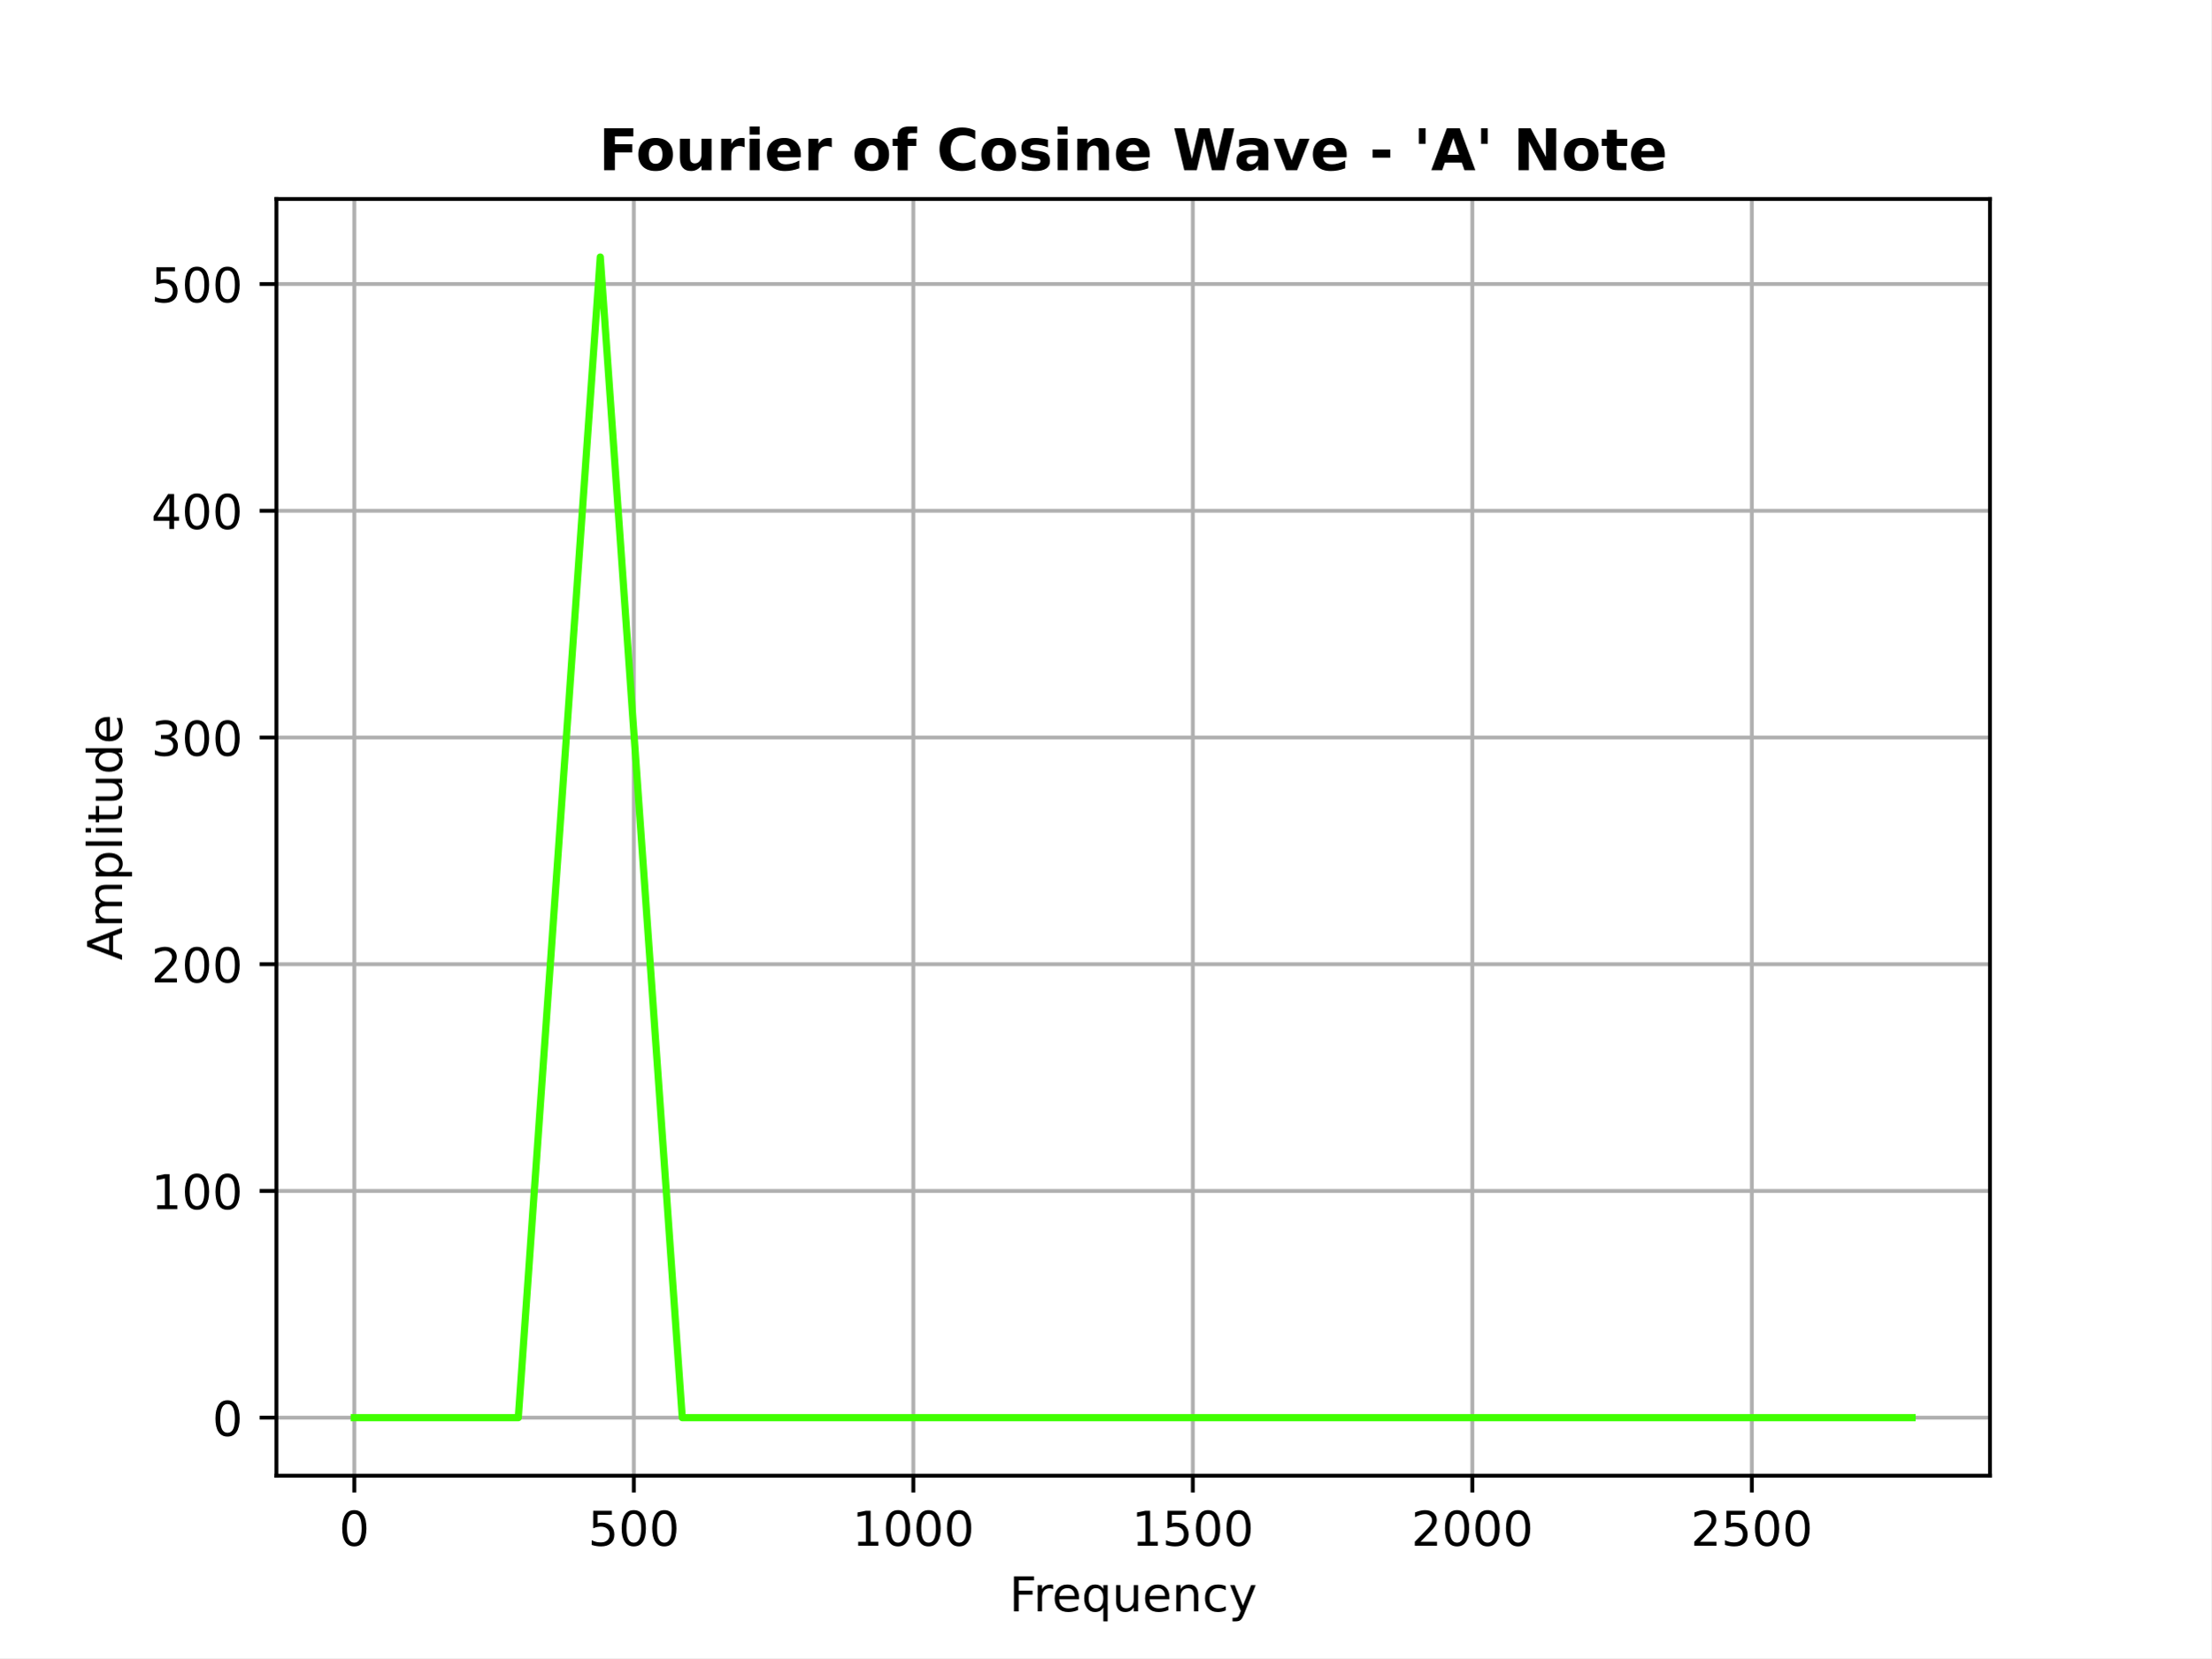
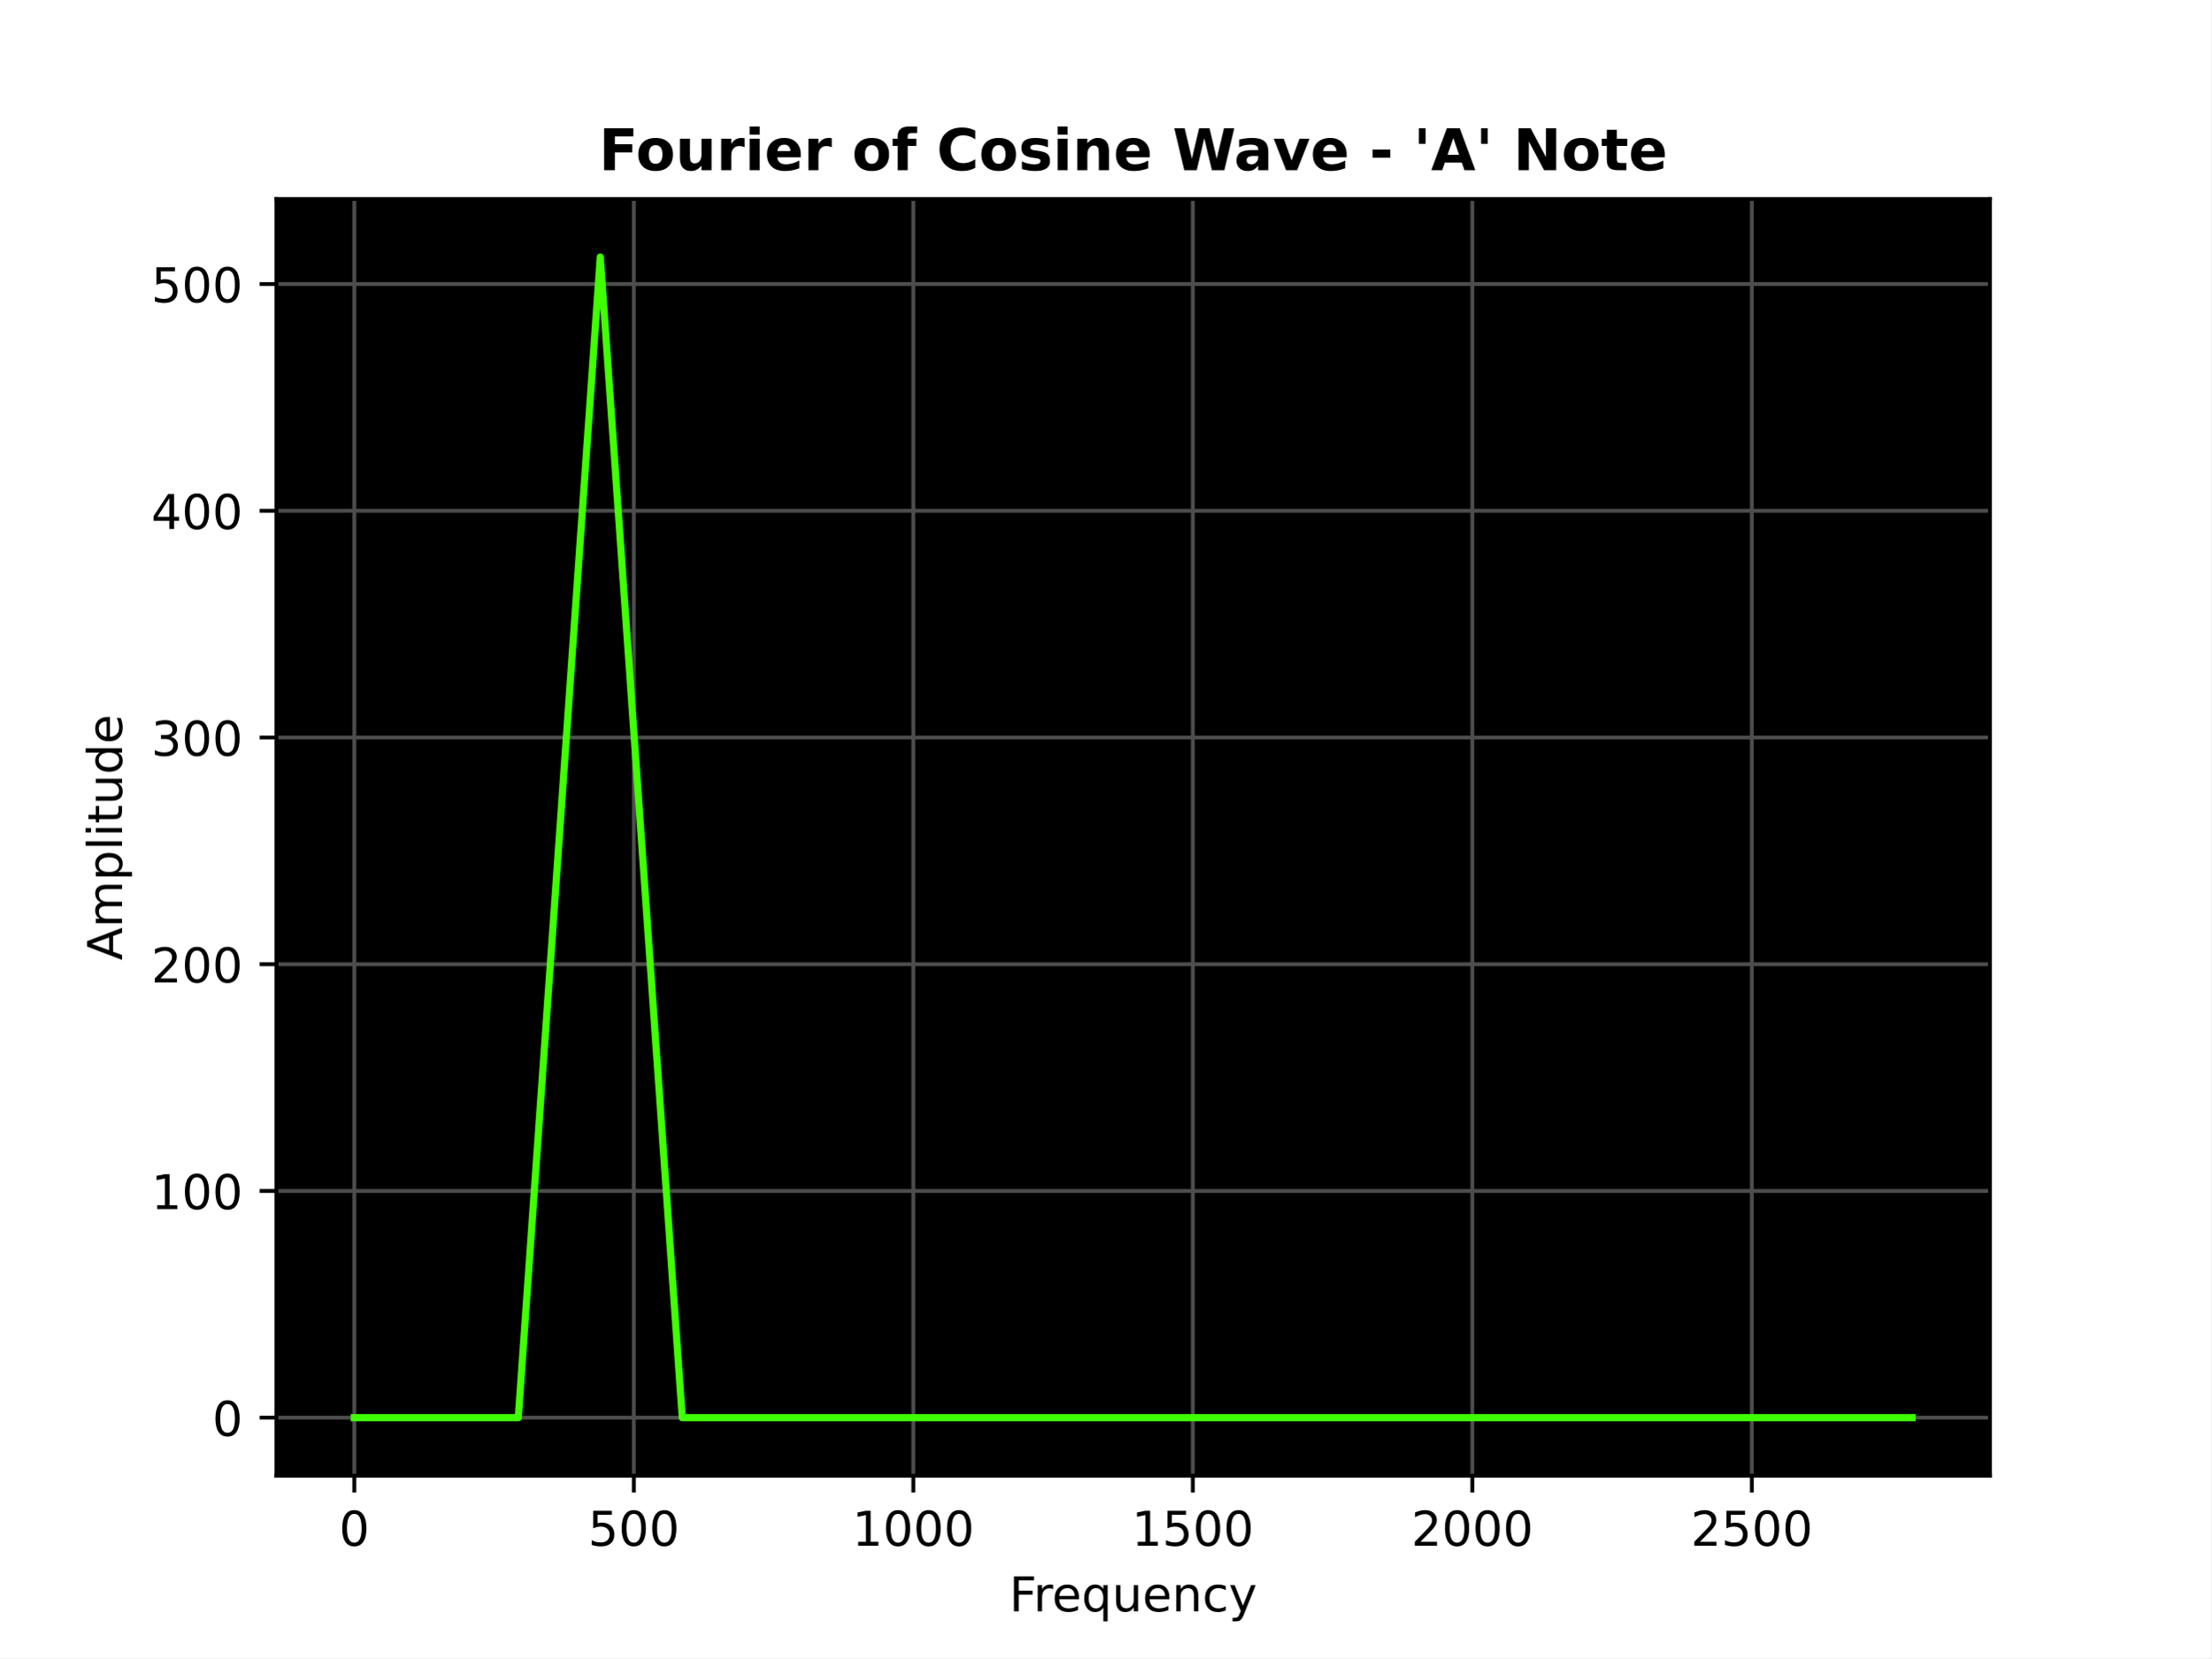
<svg xmlns="http://www.w3.org/2000/svg" xmlns:xlink="http://www.w3.org/1999/xlink" height="345.6pt" version="1.1" viewBox="0 0 460.8 345.6" width="460.8pt">
  <defs>
    <style type="text/css">*{stroke-linecap:butt;stroke-linejoin:round;}</style>
  </defs>
  <g id="figure_1">
    <g id="patch_1">
      <path d="M 0 345.6  L 460.8 345.6  L 460.8 0  L 0 0  z " style="fill:#ffffff;" />
    </g>
    <g id="axes_1">
      <g id="patch_2">
-         <path d="M 57.6 307.584  L 414.72 307.584  L 414.72 41.472  L 57.6 41.472  z " style="fill:#ffffff;" />
+         <path d="M 57.6 307.584  L 414.72 307.584  L 414.72 41.472  L 57.6 41.472  z " />
      </g>
      <g id="matplotlib.axis_1">
        <g id="xtick_1">
          <g id="line2d_1">
-             <path clip-path="url(#pc651ccffd4)" d="M 73.833 307.584  L 73.833 41.472  " style="fill:none;stroke:#b0b0b0;stroke-linecap:square;stroke-width:0.8;" />
+             <path clip-path="url(#p0486bd4517)" d="M 73.833 307.584  L 73.833 41.472  " style="fill:none;stroke:#4d4d4d;stroke-linecap:square;stroke-width:0.8;" />
          </g>
          <g id="line2d_2">
            <defs>
-               <path d="M 0 0  L 0 3.5  " id="mb60e5f62bf" style="stroke:#000000;stroke-width:0.8;" />
+               <path d="M 0 0  L 0 3.5  " id="m0493b190c5" style="stroke:#000000;stroke-width:0.8;" />
            </defs>
            <g>
-               <use style="stroke:#000000;stroke-width:0.8;" x="73.833" xlink:href="#mb60e5f62bf" y="307.584" />
+               <use style="stroke:#000000;stroke-width:0.8;" x="73.833" xlink:href="#m0493b190c5" y="307.584" />
            </g>
          </g>
          <g id="text_1">
            <g transform="translate(70.65148 322.1824)scale(0.1 -0.1)">
              <defs>
                <path d="M 31.781 66.406  Q 24.172 66.406 20.328 58.906  Q 16.5 51.422 16.5 36.375  Q 16.5 21.391 20.328 13.891  Q 24.172 6.391 31.781 6.391  Q 39.453 6.391 43.281 13.891  Q 47.125 21.391 47.125 36.375  Q 47.125 51.422 43.281 58.906  Q 39.453 66.406 31.781 66.406  z M 31.781 74.219  Q 44.047 74.219 50.516 64.516  Q 56.984 54.828 56.984 36.375  Q 56.984 17.969 50.516 8.266  Q 44.047 -1.422 31.781 -1.422  Q 19.531 -1.422 13.062 8.266  Q 6.594 17.969 6.594 36.375  Q 6.594 54.828 13.062 64.516  Q 19.531 74.219 31.781 74.219  z " id="DejaVuSans-48" />
              </defs>
              <use xlink:href="#DejaVuSans-48" />
            </g>
          </g>
        </g>
        <g id="xtick_2">
          <g id="line2d_3">
-             <path clip-path="url(#pc651ccffd4)" d="M 132.084 307.584  L 132.084 41.472  " style="fill:none;stroke:#b0b0b0;stroke-linecap:square;stroke-width:0.8;" />
+             <path clip-path="url(#p0486bd4517)" d="M 132.084 307.584  L 132.084 41.472  " style="fill:none;stroke:#4d4d4d;stroke-linecap:square;stroke-width:0.8;" />
          </g>
          <g id="line2d_4">
            <g>
-               <use style="stroke:#000000;stroke-width:0.8;" x="132.084" xlink:href="#mb60e5f62bf" y="307.584" />
+               <use style="stroke:#000000;stroke-width:0.8;" x="132.084" xlink:href="#m0493b190c5" y="307.584" />
            </g>
          </g>
          <g id="text_2">
            <g transform="translate(122.5404 322.1824)scale(0.1 -0.1)">
              <defs>
                <path d="M 10.797 72.906  L 49.516 72.906  L 49.516 64.594  L 19.828 64.594  L 19.828 46.734  Q 21.969 47.469 24.109 47.828  Q 26.266 48.188 28.422 48.188  Q 40.625 48.188 47.75 41.5  Q 54.891 34.812 54.891 23.391  Q 54.891 11.625 47.562 5.094  Q 40.234 -1.422 26.906 -1.422  Q 22.312 -1.422 17.547 -0.641  Q 12.797 0.141 7.719 1.703  L 7.719 11.625  Q 12.109 9.234 16.797 8.062  Q 21.484 6.891 26.703 6.891  Q 35.156 6.891 40.078 11.328  Q 45.016 15.766 45.016 23.391  Q 45.016 31 40.078 35.438  Q 35.156 39.891 26.703 39.891  Q 22.75 39.891 18.812 39.016  Q 14.891 38.141 10.797 36.281  z " id="DejaVuSans-53" />
              </defs>
              <use xlink:href="#DejaVuSans-53" />
              <use x="63.623" xlink:href="#DejaVuSans-48" />
              <use x="127.246" xlink:href="#DejaVuSans-48" />
            </g>
          </g>
        </g>
        <g id="xtick_3">
          <g id="line2d_5">
-             <path clip-path="url(#pc651ccffd4)" d="M 190.336 307.584  L 190.336 41.472  " style="fill:none;stroke:#b0b0b0;stroke-linecap:square;stroke-width:0.8;" />
+             <path clip-path="url(#p0486bd4517)" d="M 190.336 307.584  L 190.336 41.472  " style="fill:none;stroke:#4d4d4d;stroke-linecap:square;stroke-width:0.8;" />
          </g>
          <g id="line2d_6">
            <g>
-               <use style="stroke:#000000;stroke-width:0.8;" x="190.336" xlink:href="#mb60e5f62bf" y="307.584" />
+               <use style="stroke:#000000;stroke-width:0.8;" x="190.336" xlink:href="#m0493b190c5" y="307.584" />
            </g>
          </g>
          <g id="text_3">
            <g transform="translate(177.6106 322.1824)scale(0.1 -0.1)">
              <defs>
                <path d="M 12.406 8.297  L 28.516 8.297  L 28.516 63.922  L 10.984 60.406  L 10.984 69.391  L 28.422 72.906  L 38.281 72.906  L 38.281 8.297  L 54.391 8.297  L 54.391 0  L 12.406 0  z " id="DejaVuSans-49" />
              </defs>
              <use xlink:href="#DejaVuSans-49" />
              <use x="63.623" xlink:href="#DejaVuSans-48" />
              <use x="127.246" xlink:href="#DejaVuSans-48" />
              <use x="190.869" xlink:href="#DejaVuSans-48" />
            </g>
          </g>
        </g>
        <g id="xtick_4">
          <g id="line2d_7">
-             <path clip-path="url(#pc651ccffd4)" d="M 248.587 307.584  L 248.587 41.472  " style="fill:none;stroke:#b0b0b0;stroke-linecap:square;stroke-width:0.8;" />
+             <path clip-path="url(#p0486bd4517)" d="M 248.587 307.584  L 248.587 41.472  " style="fill:none;stroke:#4d4d4d;stroke-linecap:square;stroke-width:0.8;" />
          </g>
          <g id="line2d_8">
            <g>
-               <use style="stroke:#000000;stroke-width:0.8;" x="248.587" xlink:href="#mb60e5f62bf" y="307.584" />
+               <use style="stroke:#000000;stroke-width:0.8;" x="248.587" xlink:href="#m0493b190c5" y="307.584" />
            </g>
          </g>
          <g id="text_4">
            <g transform="translate(235.862 322.1824)scale(0.1 -0.1)">
              <use xlink:href="#DejaVuSans-49" />
              <use x="63.623" xlink:href="#DejaVuSans-53" />
              <use x="127.246" xlink:href="#DejaVuSans-48" />
              <use x="190.869" xlink:href="#DejaVuSans-48" />
            </g>
          </g>
        </g>
        <g id="xtick_5">
          <g id="line2d_9">
-             <path clip-path="url(#pc651ccffd4)" d="M 306.838 307.584  L 306.838 41.472  " style="fill:none;stroke:#b0b0b0;stroke-linecap:square;stroke-width:0.8;" />
+             <path clip-path="url(#p0486bd4517)" d="M 306.838 307.584  L 306.838 41.472  " style="fill:none;stroke:#4d4d4d;stroke-linecap:square;stroke-width:0.8;" />
          </g>
          <g id="line2d_10">
            <g>
-               <use style="stroke:#000000;stroke-width:0.8;" x="306.838" xlink:href="#mb60e5f62bf" y="307.584" />
+               <use style="stroke:#000000;stroke-width:0.8;" x="306.838" xlink:href="#m0493b190c5" y="307.584" />
            </g>
          </g>
          <g id="text_5">
            <g transform="translate(294.1134 322.1824)scale(0.1 -0.1)">
              <defs>
                <path d="M 19.188 8.297  L 53.609 8.297  L 53.609 0  L 7.328 0  L 7.328 8.297  Q 12.938 14.109 22.625 23.891  Q 32.328 33.688 34.812 36.531  Q 39.547 41.844 41.422 45.531  Q 43.312 49.219 43.312 52.781  Q 43.312 58.594 39.234 62.25  Q 35.156 65.922 28.609 65.922  Q 23.969 65.922 18.812 64.312  Q 13.672 62.703 7.812 59.422  L 7.812 69.391  Q 13.766 71.781 18.938 73  Q 24.125 74.219 28.422 74.219  Q 39.75 74.219 46.484 68.547  Q 53.219 62.891 53.219 53.422  Q 53.219 48.922 51.531 44.891  Q 49.859 40.875 45.406 35.406  Q 44.188 33.984 37.641 27.219  Q 31.109 20.453 19.188 8.297  z " id="DejaVuSans-50" />
              </defs>
              <use xlink:href="#DejaVuSans-50" />
              <use x="63.623" xlink:href="#DejaVuSans-48" />
              <use x="127.246" xlink:href="#DejaVuSans-48" />
              <use x="190.869" xlink:href="#DejaVuSans-48" />
            </g>
          </g>
        </g>
        <g id="xtick_6">
          <g id="line2d_11">
-             <path clip-path="url(#pc651ccffd4)" d="M 365.09 307.584  L 365.09 41.472  " style="fill:none;stroke:#b0b0b0;stroke-linecap:square;stroke-width:0.8;" />
+             <path clip-path="url(#p0486bd4517)" d="M 365.09 307.584  L 365.09 41.472  " style="fill:none;stroke:#4d4d4d;stroke-linecap:square;stroke-width:0.8;" />
          </g>
          <g id="line2d_12">
            <g>
-               <use style="stroke:#000000;stroke-width:0.8;" x="365.09" xlink:href="#mb60e5f62bf" y="307.584" />
+               <use style="stroke:#000000;stroke-width:0.8;" x="365.09" xlink:href="#m0493b190c5" y="307.584" />
            </g>
          </g>
          <g id="text_6">
            <g transform="translate(352.3648 322.1824)scale(0.1 -0.1)">
              <use xlink:href="#DejaVuSans-50" />
              <use x="63.623" xlink:href="#DejaVuSans-53" />
              <use x="127.246" xlink:href="#DejaVuSans-48" />
              <use x="190.869" xlink:href="#DejaVuSans-48" />
            </g>
          </g>
        </g>
        <g id="text_7">
          <g transform="translate(210.3303 335.8606)scale(0.1 -0.1)">
            <defs>
              <path d="M 9.812 72.906  L 51.703 72.906  L 51.703 64.594  L 19.672 64.594  L 19.672 43.109  L 48.578 43.109  L 48.578 34.812  L 19.672 34.812  L 19.672 0  L 9.812 0  z " id="DejaVuSans-70" />
              <path d="M 41.109 46.297  Q 39.594 47.172 37.812 47.578  Q 36.031 48 33.891 48  Q 26.266 48 22.188 43.047  Q 18.109 38.094 18.109 28.812  L 18.109 0  L 9.078 0  L 9.078 54.688  L 18.109 54.688  L 18.109 46.188  Q 20.953 51.172 25.484 53.578  Q 30.031 56 36.531 56  Q 37.453 56 38.578 55.875  Q 39.703 55.766 41.062 55.516  z " id="DejaVuSans-114" />
              <path d="M 56.203 29.594  L 56.203 25.203  L 14.891 25.203  Q 15.484 15.922 20.484 11.062  Q 25.484 6.203 34.422 6.203  Q 39.594 6.203 44.453 7.469  Q 49.312 8.734 54.109 11.281  L 54.109 2.781  Q 49.266 0.734 44.188 -0.344  Q 39.109 -1.422 33.891 -1.422  Q 20.797 -1.422 13.156 6.188  Q 5.516 13.812 5.516 26.812  Q 5.516 40.234 12.766 48.109  Q 20.016 56 32.328 56  Q 43.359 56 49.781 48.891  Q 56.203 41.797 56.203 29.594  z M 47.219 32.234  Q 47.125 39.594 43.094 43.984  Q 39.062 48.391 32.422 48.391  Q 24.906 48.391 20.391 44.141  Q 15.875 39.891 15.188 32.172  z " id="DejaVuSans-101" />
              <path d="M 14.797 27.297  Q 14.797 17.391 18.875 11.75  Q 22.953 6.109 30.078 6.109  Q 37.203 6.109 41.297 11.75  Q 45.406 17.391 45.406 27.297  Q 45.406 37.203 41.297 42.844  Q 37.203 48.484 30.078 48.484  Q 22.953 48.484 18.875 42.844  Q 14.797 37.203 14.797 27.297  z M 45.406 8.203  Q 42.578 3.328 38.25 0.953  Q 33.938 -1.422 27.875 -1.422  Q 17.969 -1.422 11.734 6.484  Q 5.516 14.406 5.516 27.297  Q 5.516 40.188 11.734 48.094  Q 17.969 56 27.875 56  Q 33.938 56 38.25 53.625  Q 42.578 51.266 45.406 46.391  L 45.406 54.688  L 54.391 54.688  L 54.391 -20.797  L 45.406 -20.797  z " id="DejaVuSans-113" />
              <path d="M 8.5 21.578  L 8.5 54.688  L 17.484 54.688  L 17.484 21.922  Q 17.484 14.156 20.5 10.266  Q 23.531 6.391 29.594 6.391  Q 36.859 6.391 41.078 11.031  Q 45.312 15.672 45.312 23.688  L 45.312 54.688  L 54.297 54.688  L 54.297 0  L 45.312 0  L 45.312 8.406  Q 42.047 3.422 37.719 1  Q 33.406 -1.422 27.688 -1.422  Q 18.266 -1.422 13.375 4.438  Q 8.5 10.297 8.5 21.578  z M 31.109 56  z " id="DejaVuSans-117" />
              <path d="M 54.891 33.016  L 54.891 0  L 45.906 0  L 45.906 32.719  Q 45.906 40.484 42.875 44.328  Q 39.844 48.188 33.797 48.188  Q 26.516 48.188 22.312 43.547  Q 18.109 38.922 18.109 30.906  L 18.109 0  L 9.078 0  L 9.078 54.688  L 18.109 54.688  L 18.109 46.188  Q 21.344 51.125 25.703 53.562  Q 30.078 56 35.797 56  Q 45.219 56 50.047 50.172  Q 54.891 44.344 54.891 33.016  z " id="DejaVuSans-110" />
              <path d="M 48.781 52.594  L 48.781 44.188  Q 44.969 46.297 41.141 47.344  Q 37.312 48.391 33.406 48.391  Q 24.656 48.391 19.812 42.844  Q 14.984 37.312 14.984 27.297  Q 14.984 17.281 19.812 11.734  Q 24.656 6.203 33.406 6.203  Q 37.312 6.203 41.141 7.25  Q 44.969 8.297 48.781 10.406  L 48.781 2.094  Q 45.016 0.344 40.984 -0.531  Q 36.969 -1.422 32.422 -1.422  Q 20.062 -1.422 12.781 6.344  Q 5.516 14.109 5.516 27.297  Q 5.516 40.672 12.859 48.328  Q 20.219 56 33.016 56  Q 37.156 56 41.109 55.141  Q 45.062 54.297 48.781 52.594  z " id="DejaVuSans-99" />
              <path d="M 32.172 -5.078  Q 28.375 -14.844 24.75 -17.812  Q 21.141 -20.797 15.094 -20.797  L 7.906 -20.797  L 7.906 -13.281  L 13.188 -13.281  Q 16.891 -13.281 18.938 -11.516  Q 21 -9.766 23.484 -3.219  L 25.094 0.875  L 2.984 54.688  L 12.5 54.688  L 29.594 11.922  L 46.688 54.688  L 56.203 54.688  z " id="DejaVuSans-121" />
            </defs>
            <use xlink:href="#DejaVuSans-70" />
            <use x="50.27" xlink:href="#DejaVuSans-114" />
            <use x="89.133" xlink:href="#DejaVuSans-101" />
            <use x="150.656" xlink:href="#DejaVuSans-113" />
            <use x="214.133" xlink:href="#DejaVuSans-117" />
            <use x="277.512" xlink:href="#DejaVuSans-101" />
            <use x="339.035" xlink:href="#DejaVuSans-110" />
            <use x="402.414" xlink:href="#DejaVuSans-99" />
            <use x="457.395" xlink:href="#DejaVuSans-121" />
          </g>
        </g>
      </g>
      <g id="matplotlib.axis_2">
        <g id="ytick_1">
          <g id="line2d_13">
-             <path clip-path="url(#pc651ccffd4)" d="M 57.6 295.488  L 414.72 295.488  " style="fill:none;stroke:#b0b0b0;stroke-linecap:square;stroke-width:0.8;" />
+             <path clip-path="url(#p0486bd4517)" d="M 57.6 295.488  L 414.72 295.488  " style="fill:none;stroke:#4d4d4d;stroke-linecap:square;stroke-width:0.8;" />
          </g>
          <g id="line2d_14">
            <defs>
-               <path d="M 0 0  L -3.5 0  " id="ma02b17b0be" style="stroke:#000000;stroke-width:0.8;" />
+               <path d="M 0 0  L -3.5 0  " id="m3a6a88e265" style="stroke:#000000;stroke-width:0.8;" />
            </defs>
            <g>
-               <use style="stroke:#000000;stroke-width:0.8;" x="57.6" xlink:href="#ma02b17b0be" y="295.488" />
+               <use style="stroke:#000000;stroke-width:0.8;" x="57.6" xlink:href="#m3a6a88e265" y="295.488" />
            </g>
          </g>
          <g id="text_8">
            <g transform="translate(44.2375 299.2872)scale(0.1 -0.1)">
              <use xlink:href="#DejaVuSans-48" />
            </g>
          </g>
        </g>
        <g id="ytick_2">
          <g id="line2d_15">
-             <path clip-path="url(#pc651ccffd4)" d="M 57.6 248.23  L 414.72 248.23  " style="fill:none;stroke:#b0b0b0;stroke-linecap:square;stroke-width:0.8;" />
+             <path clip-path="url(#p0486bd4517)" d="M 57.6 248.23  L 414.72 248.23  " style="fill:none;stroke:#4d4d4d;stroke-linecap:square;stroke-width:0.8;" />
          </g>
          <g id="line2d_16">
            <g>
-               <use style="stroke:#000000;stroke-width:0.8;" x="57.6" xlink:href="#ma02b17b0be" y="248.23" />
+               <use style="stroke:#000000;stroke-width:0.8;" x="57.6" xlink:href="#m3a6a88e265" y="248.23" />
            </g>
          </g>
          <g id="text_9">
            <g transform="translate(31.5125 252.0292)scale(0.1 -0.1)">
              <use xlink:href="#DejaVuSans-49" />
              <use x="63.623" xlink:href="#DejaVuSans-48" />
              <use x="127.246" xlink:href="#DejaVuSans-48" />
            </g>
          </g>
        </g>
        <g id="ytick_3">
          <g id="line2d_17">
-             <path clip-path="url(#pc651ccffd4)" d="M 57.6 200.972  L 414.72 200.972  " style="fill:none;stroke:#b0b0b0;stroke-linecap:square;stroke-width:0.8;" />
+             <path clip-path="url(#p0486bd4517)" d="M 57.6 200.972  L 414.72 200.972  " style="fill:none;stroke:#4d4d4d;stroke-linecap:square;stroke-width:0.8;" />
          </g>
          <g id="line2d_18">
            <g>
-               <use style="stroke:#000000;stroke-width:0.8;" x="57.6" xlink:href="#ma02b17b0be" y="200.972" />
+               <use style="stroke:#000000;stroke-width:0.8;" x="57.6" xlink:href="#m3a6a88e265" y="200.972" />
            </g>
          </g>
          <g id="text_10">
            <g transform="translate(31.5125 204.7712)scale(0.1 -0.1)">
              <use xlink:href="#DejaVuSans-50" />
              <use x="63.623" xlink:href="#DejaVuSans-48" />
              <use x="127.246" xlink:href="#DejaVuSans-48" />
            </g>
          </g>
        </g>
        <g id="ytick_4">
          <g id="line2d_19">
-             <path clip-path="url(#pc651ccffd4)" d="M 57.6 153.714  L 414.72 153.714  " style="fill:none;stroke:#b0b0b0;stroke-linecap:square;stroke-width:0.8;" />
+             <path clip-path="url(#p0486bd4517)" d="M 57.6 153.714  L 414.72 153.714  " style="fill:none;stroke:#4d4d4d;stroke-linecap:square;stroke-width:0.8;" />
          </g>
          <g id="line2d_20">
            <g>
-               <use style="stroke:#000000;stroke-width:0.8;" x="57.6" xlink:href="#ma02b17b0be" y="153.714" />
+               <use style="stroke:#000000;stroke-width:0.8;" x="57.6" xlink:href="#m3a6a88e265" y="153.714" />
            </g>
          </g>
          <g id="text_11">
            <g transform="translate(31.5125 157.5132)scale(0.1 -0.1)">
              <defs>
                <path d="M 40.578 39.312  Q 47.656 37.797 51.625 33  Q 55.609 28.219 55.609 21.188  Q 55.609 10.406 48.188 4.484  Q 40.766 -1.422 27.094 -1.422  Q 22.516 -1.422 17.656 -0.516  Q 12.797 0.391 7.625 2.203  L 7.625 11.719  Q 11.719 9.328 16.594 8.109  Q 21.484 6.891 26.812 6.891  Q 36.078 6.891 40.938 10.547  Q 45.797 14.203 45.797 21.188  Q 45.797 27.641 41.281 31.266  Q 36.766 34.906 28.719 34.906  L 20.219 34.906  L 20.219 43.016  L 29.109 43.016  Q 36.375 43.016 40.234 45.922  Q 44.094 48.828 44.094 54.297  Q 44.094 59.906 40.109 62.906  Q 36.141 65.922 28.719 65.922  Q 24.656 65.922 20.016 65.031  Q 15.375 64.156 9.812 62.312  L 9.812 71.094  Q 15.438 72.656 20.344 73.438  Q 25.25 74.219 29.594 74.219  Q 40.828 74.219 47.359 69.109  Q 53.906 64.016 53.906 55.328  Q 53.906 49.266 50.438 45.094  Q 46.969 40.922 40.578 39.312  z " id="DejaVuSans-51" />
              </defs>
              <use xlink:href="#DejaVuSans-51" />
              <use x="63.623" xlink:href="#DejaVuSans-48" />
              <use x="127.246" xlink:href="#DejaVuSans-48" />
            </g>
          </g>
        </g>
        <g id="ytick_5">
          <g id="line2d_21">
-             <path clip-path="url(#pc651ccffd4)" d="M 57.6 106.456  L 414.72 106.456  " style="fill:none;stroke:#b0b0b0;stroke-linecap:square;stroke-width:0.8;" />
+             <path clip-path="url(#p0486bd4517)" d="M 57.6 106.456  L 414.72 106.456  " style="fill:none;stroke:#4d4d4d;stroke-linecap:square;stroke-width:0.8;" />
          </g>
          <g id="line2d_22">
            <g>
-               <use style="stroke:#000000;stroke-width:0.8;" x="57.6" xlink:href="#ma02b17b0be" y="106.456" />
+               <use style="stroke:#000000;stroke-width:0.8;" x="57.6" xlink:href="#m3a6a88e265" y="106.456" />
            </g>
          </g>
          <g id="text_12">
            <g transform="translate(31.5125 110.2552)scale(0.1 -0.1)">
              <defs>
                <path d="M 37.797 64.312  L 12.891 25.391  L 37.797 25.391  z M 35.203 72.906  L 47.609 72.906  L 47.609 25.391  L 58.016 25.391  L 58.016 17.188  L 47.609 17.188  L 47.609 0  L 37.797 0  L 37.797 17.188  L 4.891 17.188  L 4.891 26.703  z " id="DejaVuSans-52" />
              </defs>
              <use xlink:href="#DejaVuSans-52" />
              <use x="63.623" xlink:href="#DejaVuSans-48" />
              <use x="127.246" xlink:href="#DejaVuSans-48" />
            </g>
          </g>
        </g>
        <g id="ytick_6">
          <g id="line2d_23">
-             <path clip-path="url(#pc651ccffd4)" d="M 57.6 59.198  L 414.72 59.198  " style="fill:none;stroke:#b0b0b0;stroke-linecap:square;stroke-width:0.8;" />
+             <path clip-path="url(#p0486bd4517)" d="M 57.6 59.198  L 414.72 59.198  " style="fill:none;stroke:#4d4d4d;stroke-linecap:square;stroke-width:0.8;" />
          </g>
          <g id="line2d_24">
            <g>
-               <use style="stroke:#000000;stroke-width:0.8;" x="57.6" xlink:href="#ma02b17b0be" y="59.198" />
+               <use style="stroke:#000000;stroke-width:0.8;" x="57.6" xlink:href="#m3a6a88e265" y="59.198" />
            </g>
          </g>
          <g id="text_13">
            <g transform="translate(31.5125 62.99719)scale(0.1 -0.1)">
              <use xlink:href="#DejaVuSans-53" />
              <use x="63.623" xlink:href="#DejaVuSans-48" />
              <use x="127.246" xlink:href="#DejaVuSans-48" />
            </g>
          </g>
        </g>
        <g id="text_14">
          <g transform="translate(25.43281 200.1507)rotate(-90)scale(0.1 -0.1)">
            <defs>
              <path d="M 34.188 63.188  L 20.797 26.906  L 47.609 26.906  z M 28.609 72.906  L 39.797 72.906  L 67.578 0  L 57.328 0  L 50.688 18.703  L 17.828 18.703  L 11.188 0  L 0.781 0  z " id="DejaVuSans-65" />
              <path d="M 52 44.188  Q 55.375 50.25 60.062 53.125  Q 64.75 56 71.094 56  Q 79.641 56 84.281 50.016  Q 88.922 44.047 88.922 33.016  L 88.922 0  L 79.891 0  L 79.891 32.719  Q 79.891 40.578 77.094 44.375  Q 74.312 48.188 68.609 48.188  Q 61.625 48.188 57.562 43.547  Q 53.516 38.922 53.516 30.906  L 53.516 0  L 44.484 0  L 44.484 32.719  Q 44.484 40.625 41.703 44.406  Q 38.922 48.188 33.109 48.188  Q 26.219 48.188 22.156 43.531  Q 18.109 38.875 18.109 30.906  L 18.109 0  L 9.078 0  L 9.078 54.688  L 18.109 54.688  L 18.109 46.188  Q 21.188 51.219 25.484 53.609  Q 29.781 56 35.688 56  Q 41.656 56 45.828 52.969  Q 50 49.953 52 44.188  z " id="DejaVuSans-109" />
              <path d="M 18.109 8.203  L 18.109 -20.797  L 9.078 -20.797  L 9.078 54.688  L 18.109 54.688  L 18.109 46.391  Q 20.953 51.266 25.266 53.625  Q 29.594 56 35.594 56  Q 45.562 56 51.781 48.094  Q 58.016 40.188 58.016 27.297  Q 58.016 14.406 51.781 6.484  Q 45.562 -1.422 35.594 -1.422  Q 29.594 -1.422 25.266 0.953  Q 20.953 3.328 18.109 8.203  z M 48.688 27.297  Q 48.688 37.203 44.609 42.844  Q 40.531 48.484 33.406 48.484  Q 26.266 48.484 22.188 42.844  Q 18.109 37.203 18.109 27.297  Q 18.109 17.391 22.188 11.75  Q 26.266 6.109 33.406 6.109  Q 40.531 6.109 44.609 11.75  Q 48.688 17.391 48.688 27.297  z " id="DejaVuSans-112" />
              <path d="M 9.422 75.984  L 18.406 75.984  L 18.406 0  L 9.422 0  z " id="DejaVuSans-108" />
              <path d="M 9.422 54.688  L 18.406 54.688  L 18.406 0  L 9.422 0  z M 9.422 75.984  L 18.406 75.984  L 18.406 64.594  L 9.422 64.594  z " id="DejaVuSans-105" />
              <path d="M 18.312 70.219  L 18.312 54.688  L 36.812 54.688  L 36.812 47.703  L 18.312 47.703  L 18.312 18.016  Q 18.312 11.328 20.141 9.422  Q 21.969 7.516 27.594 7.516  L 36.812 7.516  L 36.812 0  L 27.594 0  Q 17.188 0 13.234 3.875  Q 9.281 7.766 9.281 18.016  L 9.281 47.703  L 2.688 47.703  L 2.688 54.688  L 9.281 54.688  L 9.281 70.219  z " id="DejaVuSans-116" />
              <path d="M 45.406 46.391  L 45.406 75.984  L 54.391 75.984  L 54.391 0  L 45.406 0  L 45.406 8.203  Q 42.578 3.328 38.25 0.953  Q 33.938 -1.422 27.875 -1.422  Q 17.969 -1.422 11.734 6.484  Q 5.516 14.406 5.516 27.297  Q 5.516 40.188 11.734 48.094  Q 17.969 56 27.875 56  Q 33.938 56 38.25 53.625  Q 42.578 51.266 45.406 46.391  z M 14.797 27.297  Q 14.797 17.391 18.875 11.75  Q 22.953 6.109 30.078 6.109  Q 37.203 6.109 41.297 11.75  Q 45.406 17.391 45.406 27.297  Q 45.406 37.203 41.297 42.844  Q 37.203 48.484 30.078 48.484  Q 22.953 48.484 18.875 42.844  Q 14.797 37.203 14.797 27.297  z " id="DejaVuSans-100" />
            </defs>
            <use xlink:href="#DejaVuSans-65" />
            <use x="68.408" xlink:href="#DejaVuSans-109" />
            <use x="165.82" xlink:href="#DejaVuSans-112" />
            <use x="229.297" xlink:href="#DejaVuSans-108" />
            <use x="257.08" xlink:href="#DejaVuSans-105" />
            <use x="284.863" xlink:href="#DejaVuSans-116" />
            <use x="324.072" xlink:href="#DejaVuSans-117" />
            <use x="387.451" xlink:href="#DejaVuSans-100" />
            <use x="450.928" xlink:href="#DejaVuSans-101" />
          </g>
        </g>
      </g>
      <g id="line2d_25">
-         <path clip-path="url(#pc651ccffd4)" d="M 73.833 295.488  L 90.92 295.488  L 108.007 295.488  L 125.094 53.568  L 142.181 295.488  L 159.268 295.488  L 176.355 295.488  L 193.442 295.488  L 210.529 295.488  L 227.616 295.488  L 244.704 295.488  L 261.791 295.488  L 278.878 295.488  L 295.965 295.488  L 313.052 295.488  L 330.139 295.488  L 347.226 295.488  L 364.313 295.488  L 381.4 295.488  L 398.487 295.488  " style="fill:none;stroke:#40ff00;stroke-linecap:square;stroke-width:1.5;" />
+         <path clip-path="url(#p0486bd4517)" d="M 73.833 295.488  L 90.92 295.488  L 108.007 295.488  L 125.094 53.568  L 142.181 295.488  L 159.268 295.488  L 176.355 295.488  L 193.442 295.488  L 210.529 295.488  L 227.616 295.488  L 244.704 295.488  L 261.791 295.488  L 278.878 295.488  L 295.965 295.488  L 313.052 295.488  L 330.139 295.488  L 347.226 295.488  L 364.313 295.488  L 381.4 295.488  L 398.487 295.488  " style="fill:none;stroke:#40ff00;stroke-linecap:square;stroke-width:1.5;" />
      </g>
      <g id="patch_3">
        <path d="M 57.6 307.584  L 57.6 41.472  " style="fill:none;stroke:#000000;stroke-linecap:square;stroke-linejoin:miter;stroke-width:0.8;" />
      </g>
      <g id="patch_4">
        <path d="M 414.72 307.584  L 414.72 41.472  " style="fill:none;stroke:#000000;stroke-linecap:square;stroke-linejoin:miter;stroke-width:0.8;" />
      </g>
      <g id="patch_5">
        <path d="M 57.6 307.584  L 414.72 307.584  " style="fill:none;stroke:#000000;stroke-linecap:square;stroke-linejoin:miter;stroke-width:0.8;" />
      </g>
      <g id="patch_6">
        <path d="M 57.6 41.472  L 414.72 41.472  " style="fill:none;stroke:#000000;stroke-linecap:square;stroke-linejoin:miter;stroke-width:0.8;" />
      </g>
      <g id="text_15">
        <g transform="translate(124.7869 35.472)scale(0.12 -0.12)">
          <defs>
            <path d="M 9.188 72.906  L 59.906 72.906  L 59.906 58.688  L 27.984 58.688  L 27.984 45.125  L 58.016 45.125  L 58.016 30.906  L 27.984 30.906  L 27.984 0  L 9.188 0  z " id="DejaVuSans-Bold-70" />
            <path d="M 34.422 43.5  Q 28.609 43.5 25.562 39.328  Q 22.516 35.156 22.516 27.297  Q 22.516 19.438 25.562 15.25  Q 28.609 11.078 34.422 11.078  Q 40.141 11.078 43.156 15.25  Q 46.188 19.438 46.188 27.297  Q 46.188 35.156 43.156 39.328  Q 40.141 43.5 34.422 43.5  z M 34.422 56  Q 48.531 56 56.469 48.375  Q 64.406 40.766 64.406 27.297  Q 64.406 13.812 56.469 6.188  Q 48.531 -1.422 34.422 -1.422  Q 20.266 -1.422 12.281 6.188  Q 4.297 13.812 4.297 27.297  Q 4.297 40.766 12.281 48.375  Q 20.266 56 34.422 56  z " id="DejaVuSans-Bold-111" />
            <path d="M 7.812 21.297  L 7.812 54.688  L 25.391 54.688  L 25.391 49.219  Q 25.391 44.781 25.344 38.062  Q 25.297 31.344 25.297 29.109  Q 25.297 22.516 25.641 19.609  Q 25.984 16.703 26.812 15.375  Q 27.875 13.672 29.609 12.734  Q 31.344 11.812 33.594 11.812  Q 39.062 11.812 42.188 16.016  Q 45.312 20.219 45.312 27.688  L 45.312 54.688  L 62.797 54.688  L 62.797 0  L 45.312 0  L 45.312 7.906  Q 41.359 3.125 36.938 0.844  Q 32.516 -1.422 27.203 -1.422  Q 17.719 -1.422 12.766 4.391  Q 7.812 10.203 7.812 21.297  z " id="DejaVuSans-Bold-117" />
            <path d="M 49.031 39.797  Q 46.734 40.875 44.453 41.375  Q 42.188 41.891 39.891 41.891  Q 33.156 41.891 29.516 37.562  Q 25.875 33.25 25.875 25.203  L 25.875 0  L 8.406 0  L 8.406 54.688  L 25.875 54.688  L 25.875 45.703  Q 29.25 51.078 33.609 53.531  Q 37.984 56 44.094 56  Q 44.969 56 45.984 55.922  Q 47.016 55.859 48.969 55.609  z " id="DejaVuSans-Bold-114" />
            <path d="M 8.406 54.688  L 25.875 54.688  L 25.875 0  L 8.406 0  z M 8.406 75.984  L 25.875 75.984  L 25.875 61.719  L 8.406 61.719  z " id="DejaVuSans-Bold-105" />
            <path d="M 62.984 27.484  L 62.984 22.516  L 22.125 22.516  Q 22.75 16.359 26.562 13.281  Q 30.375 10.203 37.203 10.203  Q 42.719 10.203 48.5 11.844  Q 54.297 13.484 60.406 16.797  L 60.406 3.328  Q 54.203 0.984 48 -0.219  Q 41.797 -1.422 35.594 -1.422  Q 20.75 -1.422 12.516 6.125  Q 4.297 13.672 4.297 27.297  Q 4.297 40.672 12.375 48.328  Q 20.453 56 34.625 56  Q 47.516 56 55.25 48.234  Q 62.984 40.484 62.984 27.484  z M 45.016 33.297  Q 45.016 38.281 42.109 41.328  Q 39.203 44.391 34.516 44.391  Q 29.438 44.391 26.266 41.531  Q 23.094 38.672 22.312 33.297  z " id="DejaVuSans-Bold-101" />
            <path id="DejaVuSans-Bold-32" />
            <path d="M 44.391 75.984  L 44.391 64.5  L 34.719 64.5  Q 31 64.5 29.531 63.156  Q 28.078 61.812 28.078 58.5  L 28.078 54.688  L 43.016 54.688  L 43.016 42.188  L 28.078 42.188  L 28.078 0  L 10.594 0  L 10.594 42.188  L 1.906 42.188  L 1.906 54.688  L 10.594 54.688  L 10.594 58.5  Q 10.594 67.438 15.578 71.703  Q 20.562 75.984 31 75.984  z " id="DejaVuSans-Bold-102" />
            <path d="M 67 4  Q 61.812 1.312 56.203 -0.047  Q 50.594 -1.422 44.484 -1.422  Q 26.266 -1.422 15.625 8.766  Q 4.984 18.953 4.984 36.375  Q 4.984 53.859 15.625 64.031  Q 26.266 74.219 44.484 74.219  Q 50.594 74.219 56.203 72.844  Q 61.812 71.484 67 68.797  L 67 53.719  Q 61.766 57.281 56.688 58.938  Q 51.609 60.594 46 60.594  Q 35.938 60.594 30.172 54.141  Q 24.422 47.703 24.422 36.375  Q 24.422 25.094 30.172 18.641  Q 35.938 12.203 46 12.203  Q 51.609 12.203 56.688 13.859  Q 61.766 15.531 67 19.094  z " id="DejaVuSans-Bold-67" />
            <path d="M 51.125 52.984  L 51.125 39.703  Q 45.516 42.047 40.281 43.219  Q 35.062 44.391 30.422 44.391  Q 25.438 44.391 23.016 43.141  Q 20.609 41.891 20.609 39.312  Q 20.609 37.203 22.438 36.078  Q 24.266 34.969 29 34.422  L 32.078 33.984  Q 45.516 32.281 50.141 28.375  Q 54.781 24.469 54.781 16.109  Q 54.781 7.375 48.328 2.969  Q 41.891 -1.422 29.109 -1.422  Q 23.688 -1.422 17.891 -0.562  Q 12.109 0.297 6 2  L 6 15.281  Q 11.234 12.75 16.719 11.469  Q 22.219 10.203 27.875 10.203  Q 33.016 10.203 35.594 11.609  Q 38.188 13.031 38.188 15.828  Q 38.188 18.172 36.406 19.312  Q 34.625 20.453 29.297 21.094  L 26.219 21.484  Q 14.547 22.953 9.859 26.906  Q 5.172 30.859 5.172 38.922  Q 5.172 47.609 11.125 51.797  Q 17.094 56 29.391 56  Q 34.234 56 39.547 55.266  Q 44.875 54.547 51.125 52.984  z " id="DejaVuSans-Bold-115" />
            <path d="M 63.375 33.297  L 63.375 0  L 45.797 0  L 45.797 5.422  L 45.797 25.484  Q 45.797 32.562 45.484 35.25  Q 45.172 37.938 44.391 39.203  Q 43.359 40.922 41.594 41.875  Q 39.844 42.828 37.594 42.828  Q 32.125 42.828 29 38.594  Q 25.875 34.375 25.875 26.906  L 25.875 0  L 8.406 0  L 8.406 54.688  L 25.875 54.688  L 25.875 46.688  Q 29.828 51.469 34.266 53.734  Q 38.719 56 44.094 56  Q 53.562 56 58.469 50.188  Q 63.375 44.391 63.375 33.297  z " id="DejaVuSans-Bold-110" />
            <path d="M 2.984 72.906  L 21 72.906  L 33.594 19.922  L 46.094 72.906  L 64.203 72.906  L 76.703 19.922  L 89.312 72.906  L 107.172 72.906  L 89.984 0  L 68.312 0  L 55.078 55.422  L 42 0  L 20.312 0  z " id="DejaVuSans-Bold-87" />
            <path d="M 32.906 24.609  Q 27.438 24.609 24.672 22.75  Q 21.922 20.906 21.922 17.281  Q 21.922 13.969 24.141 12.078  Q 26.375 10.203 30.328 10.203  Q 35.25 10.203 38.625 13.734  Q 42 17.281 42 22.609  L 42 24.609  z M 59.625 31.203  L 59.625 0  L 42 0  L 42 8.109  Q 38.484 3.125 34.078 0.844  Q 29.688 -1.422 23.391 -1.422  Q 14.891 -1.422 9.594 3.531  Q 4.297 8.5 4.297 16.406  Q 4.297 26.031 10.906 30.516  Q 17.531 35.016 31.688 35.016  L 42 35.016  L 42 36.375  Q 42 40.531 38.719 42.453  Q 35.453 44.391 28.516 44.391  Q 22.906 44.391 18.062 43.266  Q 13.234 42.141 9.078 39.891  L 9.078 53.219  Q 14.703 54.594 20.359 55.297  Q 26.031 56 31.688 56  Q 46.484 56 53.047 50.172  Q 59.625 44.344 59.625 31.203  z " id="DejaVuSans-Bold-97" />
            <path d="M 1.516 54.688  L 19 54.688  L 32.625 16.891  L 46.188 54.688  L 63.719 54.688  L 42.188 0  L 23 0  z " id="DejaVuSans-Bold-118" />
            <path d="M 5.422 35.891  L 36.078 35.891  L 36.078 21.688  L 5.422 21.688  z " id="DejaVuSans-Bold-45" />
            <path d="M 21.094 72.906  L 21.094 45.797  L 9.516 45.797  L 9.516 72.906  z " id="DejaVuSans-Bold-39" />
            <path d="M 53.422 13.281  L 24.031 13.281  L 19.391 0  L 0.484 0  L 27.484 72.906  L 49.906 72.906  L 76.906 0  L 58.016 0  z M 28.719 26.812  L 48.688 26.812  L 38.719 55.812  z " id="DejaVuSans-Bold-65" />
            <path d="M 9.188 72.906  L 30.172 72.906  L 56.688 22.906  L 56.688 72.906  L 74.516 72.906  L 74.516 0  L 53.516 0  L 27 50  L 27 0  L 9.188 0  z " id="DejaVuSans-Bold-78" />
            <path d="M 27.484 70.219  L 27.484 54.688  L 45.516 54.688  L 45.516 42.188  L 27.484 42.188  L 27.484 19  Q 27.484 15.188 29 13.844  Q 30.516 12.5 35.016 12.5  L 44 12.5  L 44 0  L 29 0  Q 18.656 0 14.328 4.312  Q 10.016 8.641 10.016 19  L 10.016 42.188  L 1.312 42.188  L 1.312 54.688  L 10.016 54.688  L 10.016 70.219  z " id="DejaVuSans-Bold-116" />
          </defs>
          <use xlink:href="#DejaVuSans-Bold-70" />
          <use x="64.311" xlink:href="#DejaVuSans-Bold-111" />
          <use x="133.012" xlink:href="#DejaVuSans-Bold-117" />
          <use x="204.203" xlink:href="#DejaVuSans-Bold-114" />
          <use x="253.52" xlink:href="#DejaVuSans-Bold-105" />
          <use x="287.797" xlink:href="#DejaVuSans-Bold-101" />
          <use x="355.619" xlink:href="#DejaVuSans-Bold-114" />
          <use x="404.936" xlink:href="#DejaVuSans-Bold-32" />
          <use x="439.75" xlink:href="#DejaVuSans-Bold-111" />
          <use x="508.451" xlink:href="#DejaVuSans-Bold-102" />
          <use x="551.957" xlink:href="#DejaVuSans-Bold-32" />
          <use x="586.771" xlink:href="#DejaVuSans-Bold-67" />
          <use x="660.16" xlink:href="#DejaVuSans-Bold-111" />
          <use x="728.861" xlink:href="#DejaVuSans-Bold-115" />
          <use x="788.383" xlink:href="#DejaVuSans-Bold-105" />
          <use x="822.66" xlink:href="#DejaVuSans-Bold-110" />
          <use x="893.852" xlink:href="#DejaVuSans-Bold-101" />
          <use x="961.674" xlink:href="#DejaVuSans-Bold-32" />
          <use x="996.488" xlink:href="#DejaVuSans-Bold-87" />
          <use x="1103.166" xlink:href="#DejaVuSans-Bold-97" />
          <use x="1170.646" xlink:href="#DejaVuSans-Bold-118" />
          <use x="1235.832" xlink:href="#DejaVuSans-Bold-101" />
          <use x="1303.654" xlink:href="#DejaVuSans-Bold-32" />
          <use x="1338.469" xlink:href="#DejaVuSans-Bold-45" />
          <use x="1379.973" xlink:href="#DejaVuSans-Bold-32" />
          <use x="1414.787" xlink:href="#DejaVuSans-Bold-39" />
          <use x="1445.402" xlink:href="#DejaVuSans-Bold-65" />
          <use x="1522.795" xlink:href="#DejaVuSans-Bold-39" />
          <use x="1553.41" xlink:href="#DejaVuSans-Bold-32" />
          <use x="1588.225" xlink:href="#DejaVuSans-Bold-78" />
          <use x="1671.916" xlink:href="#DejaVuSans-Bold-111" />
          <use x="1740.617" xlink:href="#DejaVuSans-Bold-116" />
          <use x="1788.42" xlink:href="#DejaVuSans-Bold-101" />
        </g>
      </g>
    </g>
  </g>
  <defs>
-     <clipPath id="pc651ccffd4">
+     <clipPath id="p0486bd4517">
      <rect height="266.112" width="357.12" x="57.6" y="41.472" />
    </clipPath>
  </defs>
</svg>
